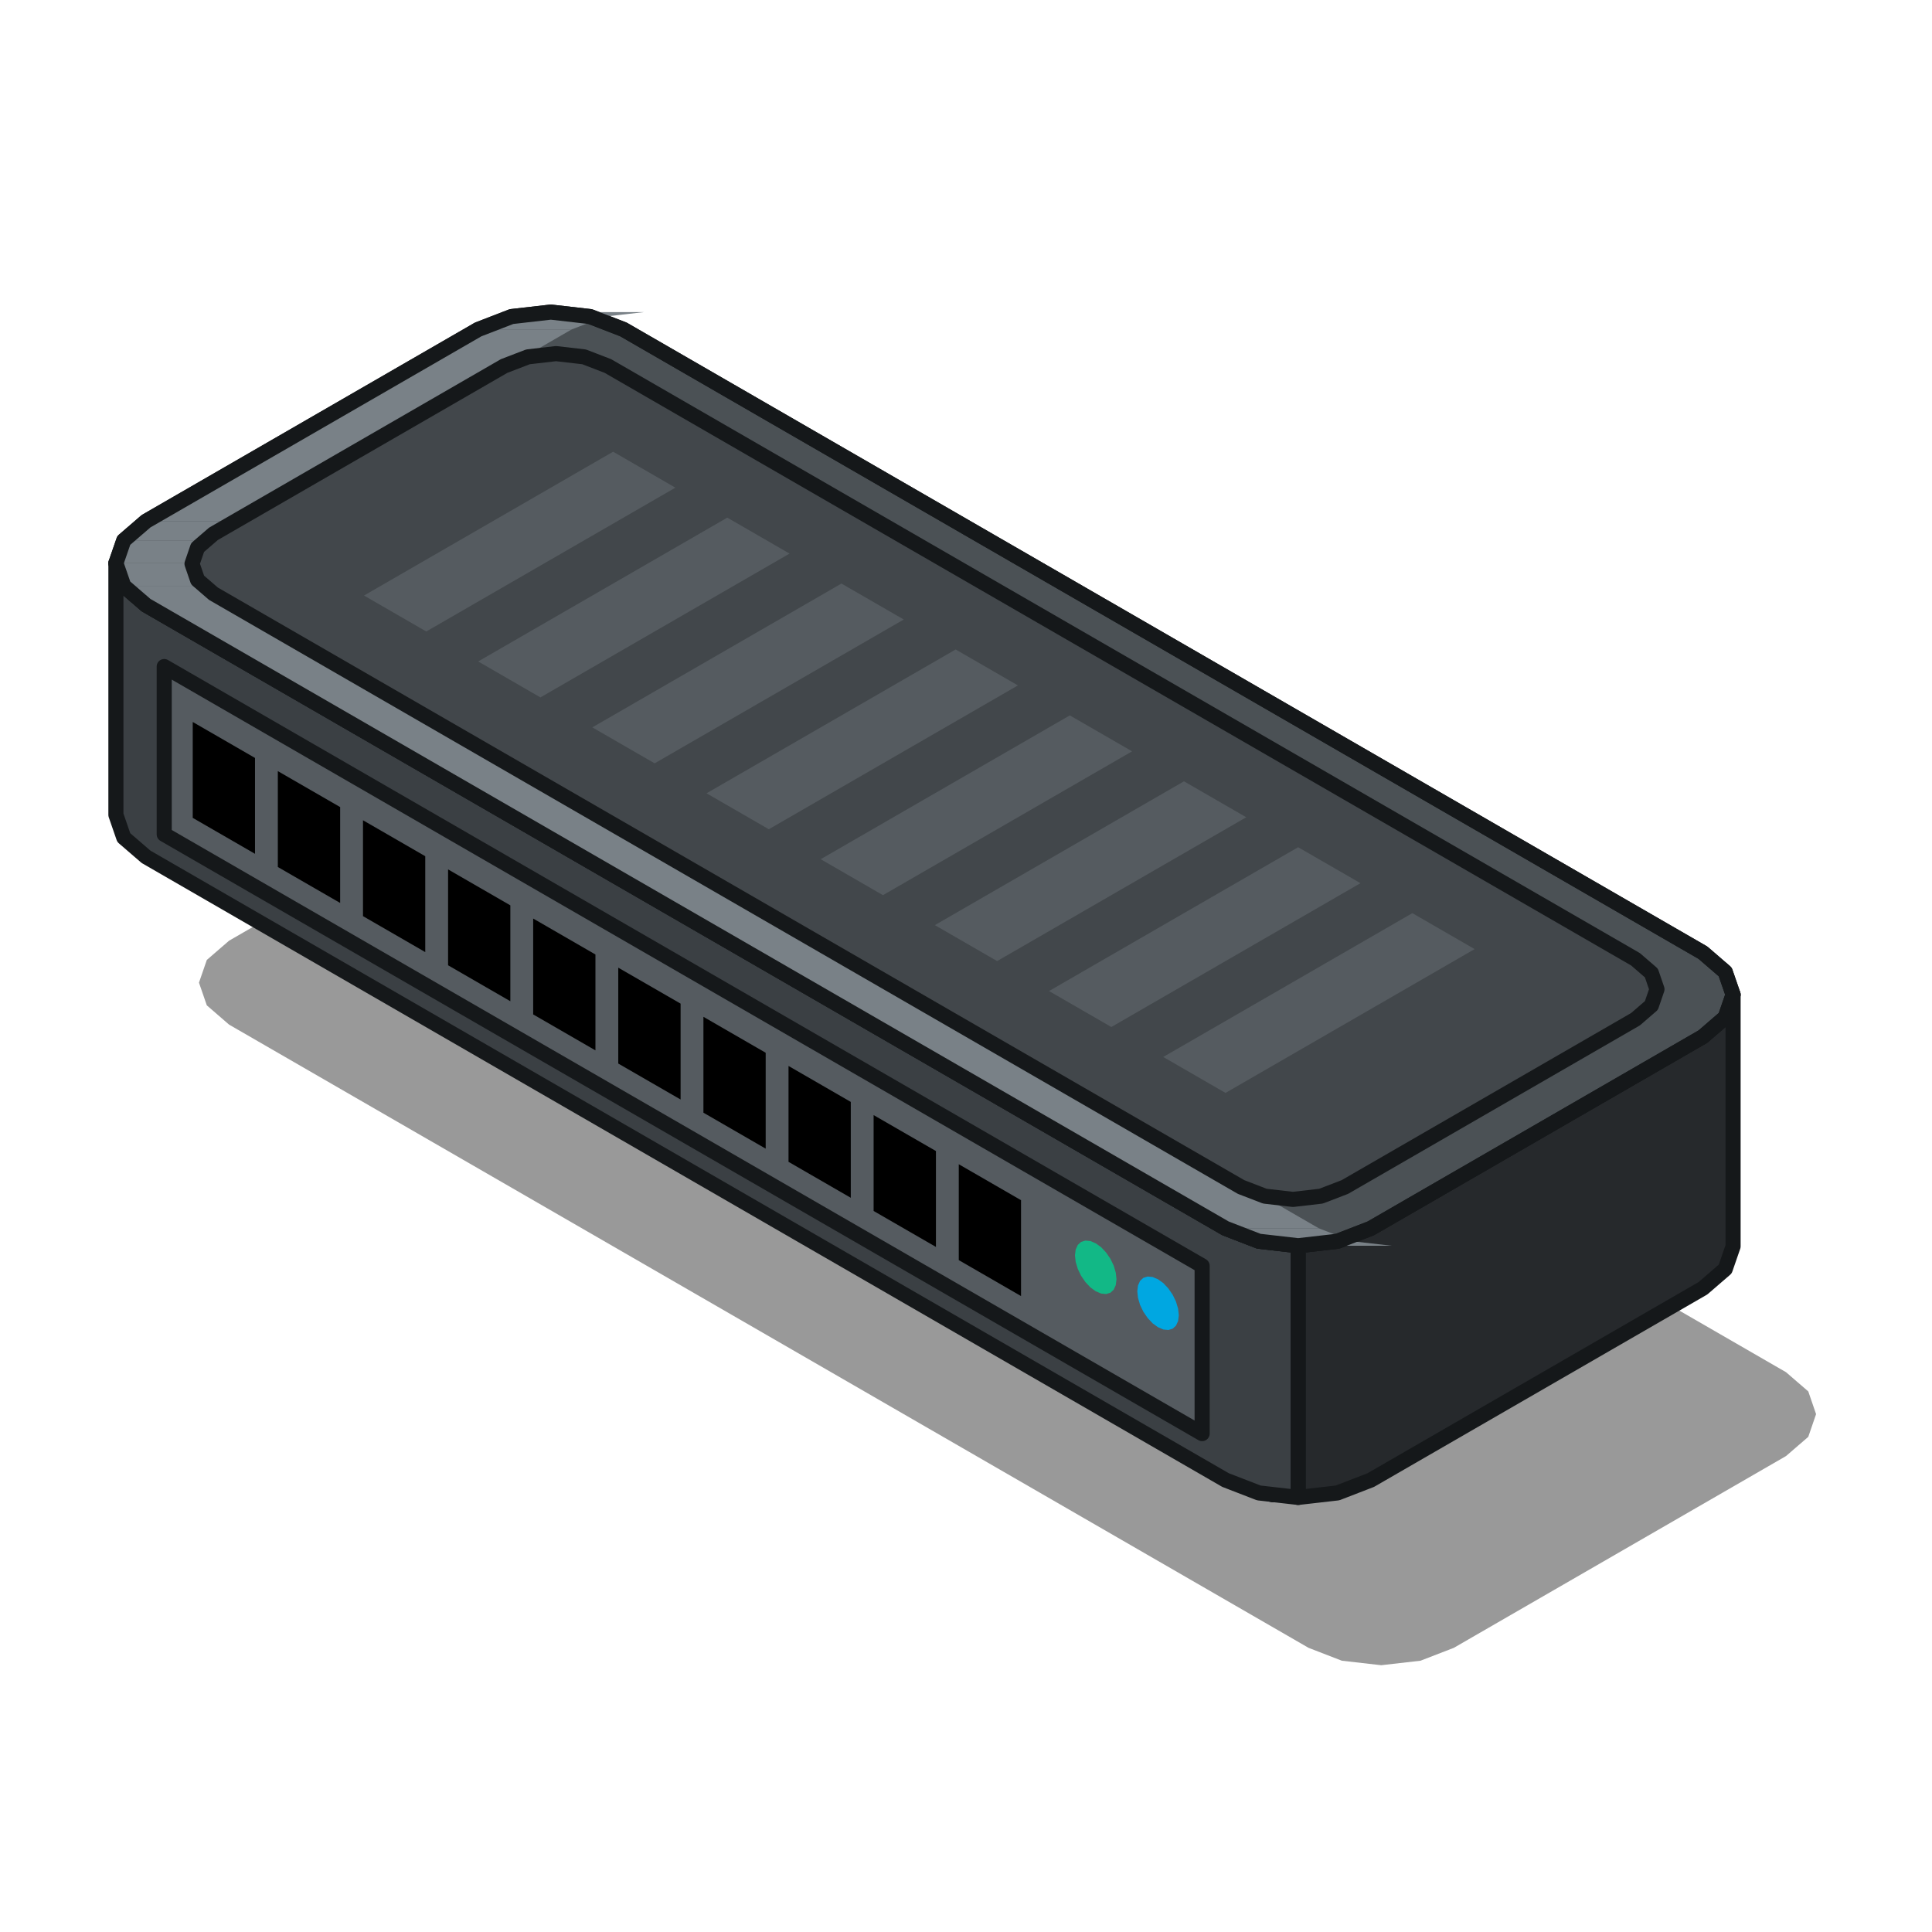
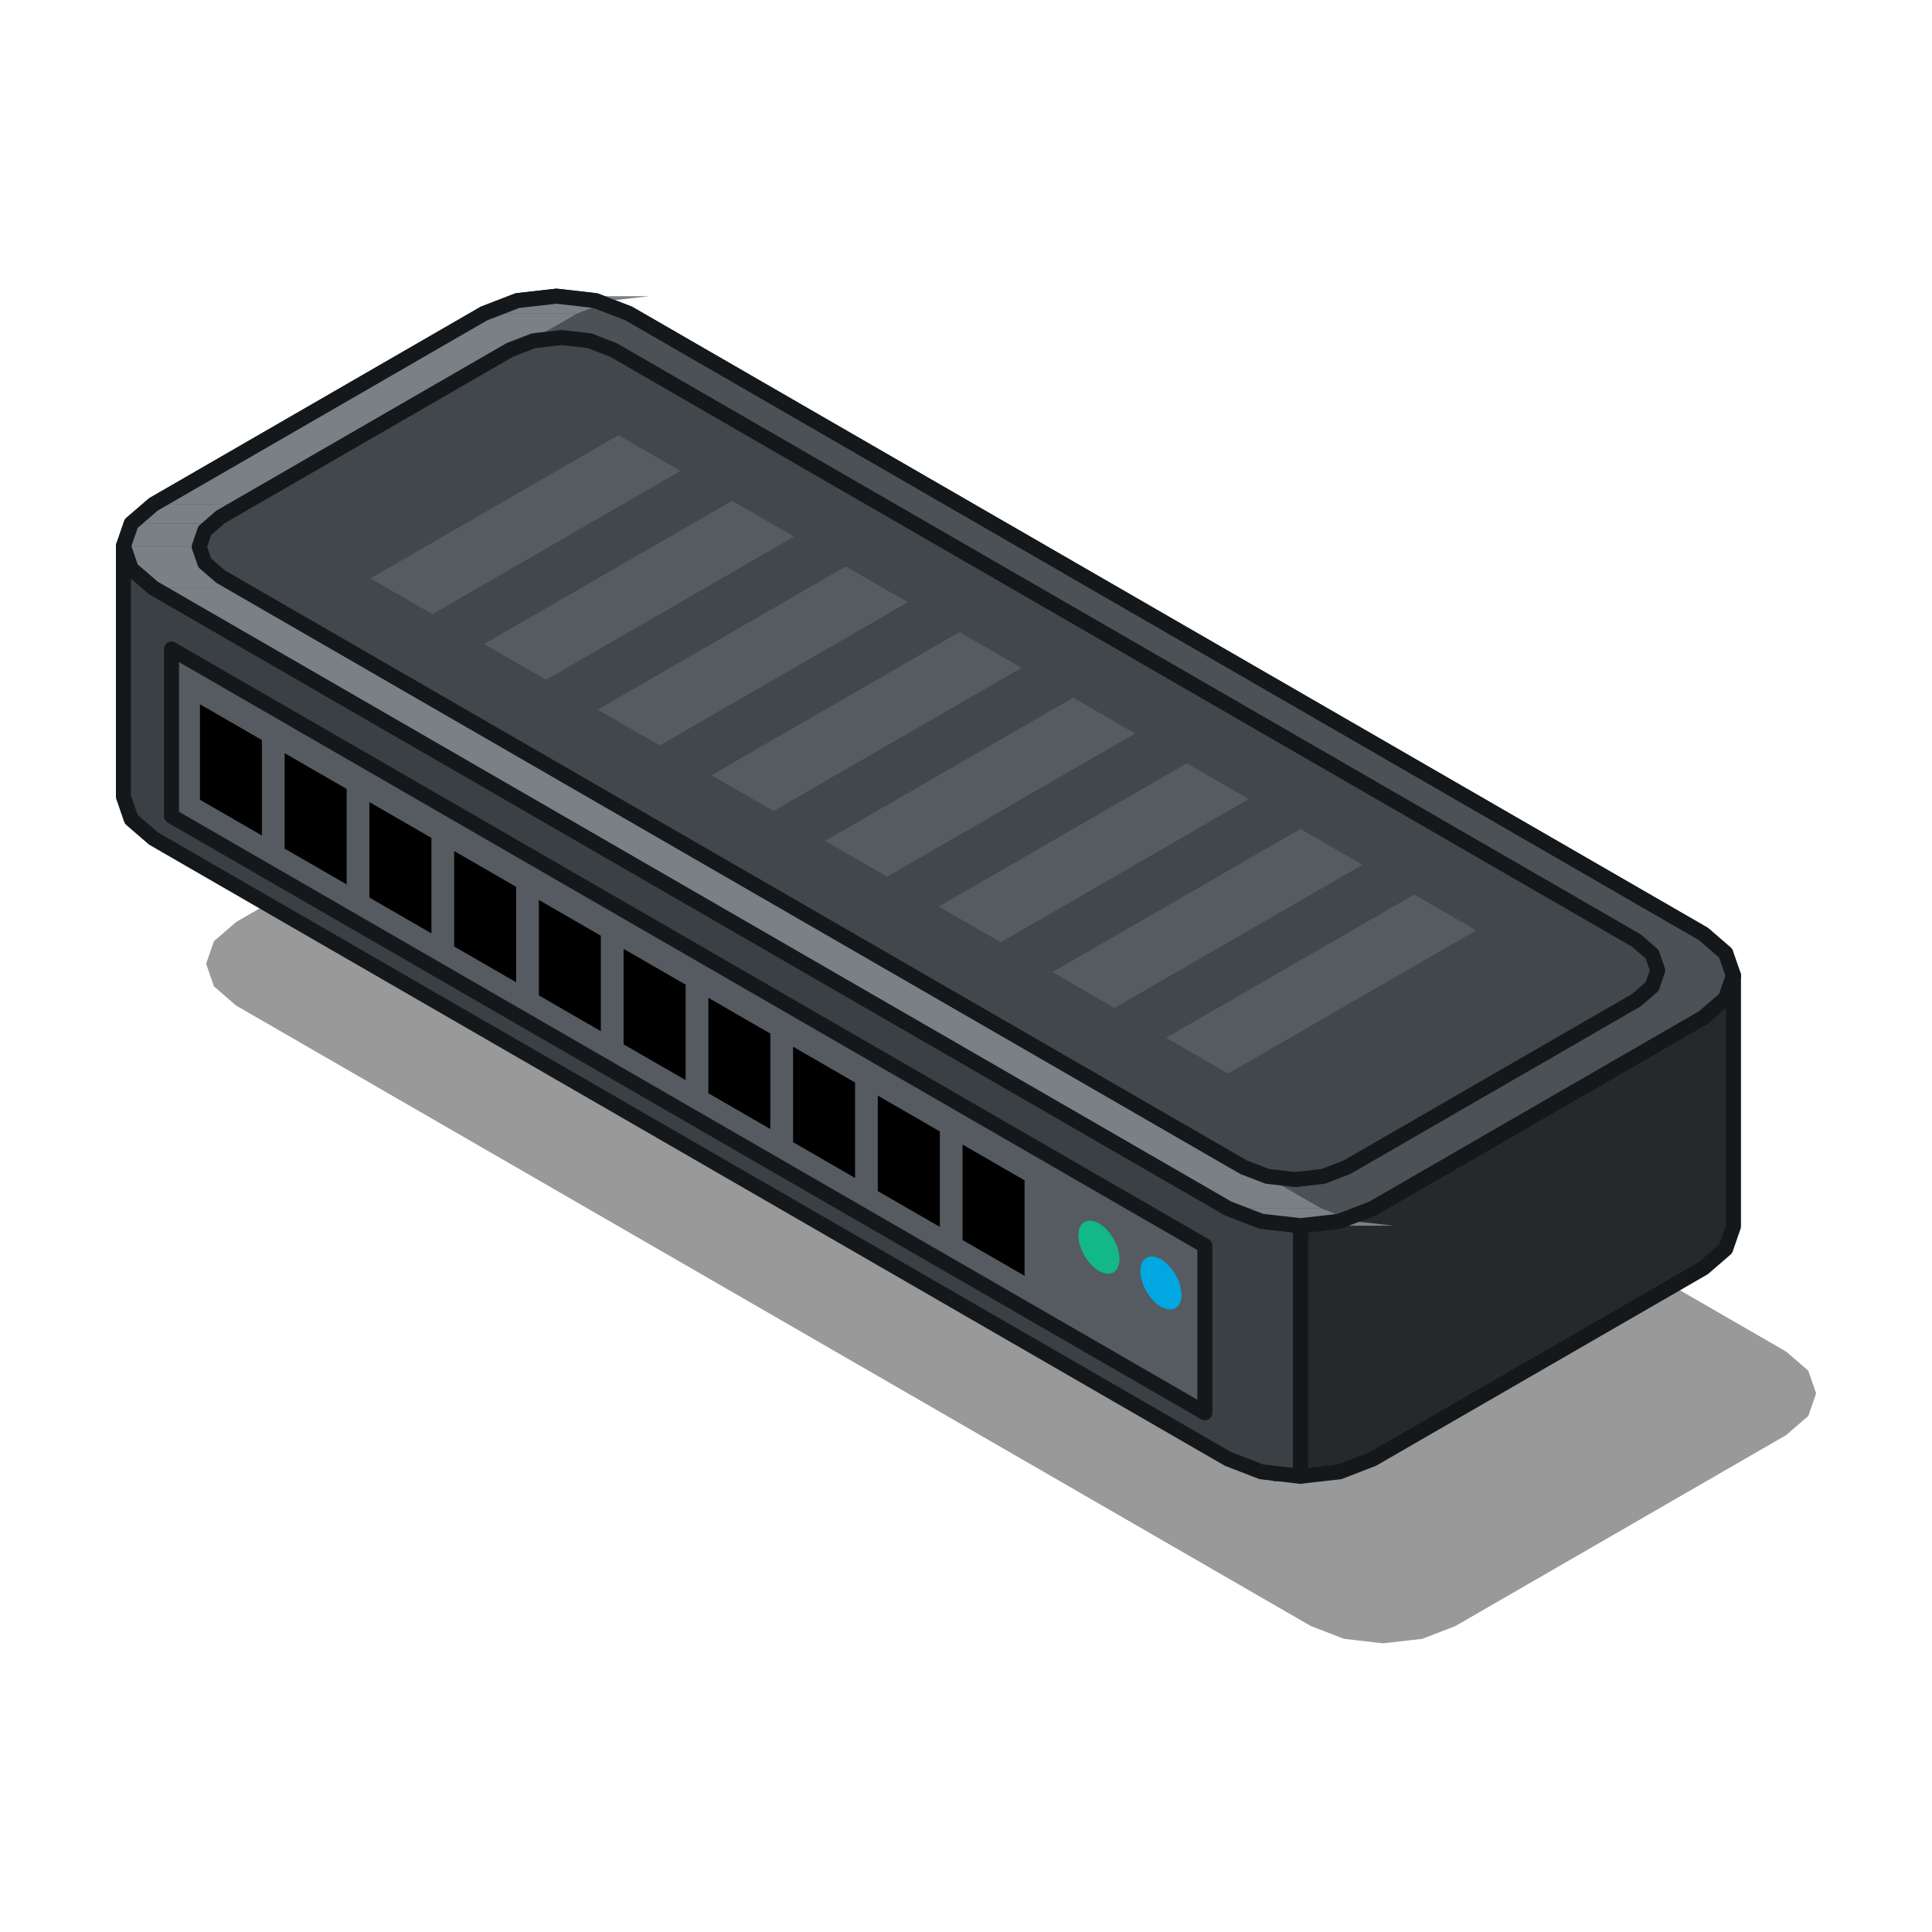
- <svg xmlns="http://www.w3.org/2000/svg" viewBox="0 0 512 512" width="512" height="512">
+ <svg xmlns="http://www.w3.org/2000/svg" viewBox="-2.14 3.87 514.27 514.27" width="514.27" height="514.27">
  <g transform="translate(245.00,289.00) scale(1.5881)">
    <polygon points="88.33,93.00 82.77,95.15 76.21,95.90 69.65,95.15 64.09,93.00 -116.05,-11.00 -119.76,-14.21 -121.07,-18.00 -119.76,-21.79 -116.05,-25.00 -60.62,-57.00 -55.06,-59.15 -48.50,-59.90 -41.94,-59.15 -36.37,-57.00 143.76,47.00 147.48,50.21 148.78,54.00 147.48,57.79 143.76,61.00" fill="#000000" opacity="0.4" />
    <polygon points="-42.50,-65.54 -45.03,-63.00 -91.80,-36.00 -96.19,-34.54 -96.19,-24.54 -91.80,-26.00 -45.03,-53.00 -42.50,-55.54" fill="#161819" stroke="#15181A" stroke-width="2.519" stroke-linejoin="round" stroke-miterlimit="10" />
    <polygon points="-96.19,-34.54 -101.26,-34.54 -105.66,-36.00 -114.32,-41.00 -116.85,-43.54 -116.85,-33.54 -114.32,-31.00 -105.66,-26.00 -101.26,-24.54 -96.19,-24.54" fill="#373B3F" stroke="#15181A" stroke-width="2.519" stroke-linejoin="round" stroke-miterlimit="10" />
    <polygon points="-91.80,-36.00 -96.19,-34.54 -101.26,-34.54 -105.66,-36.00 -114.32,-41.00 -116.85,-43.54 -116.85,-46.46 -114.32,-49.00 -67.55,-76.00 -63.16,-77.46 -58.09,-77.46 -53.69,-76.00 -45.03,-71.00 -42.50,-68.46 -42.50,-65.54 -45.03,-63.00" fill="#373B3F" stroke="#15181A" stroke-width="2.519" stroke-linejoin="round" stroke-miterlimit="10" />
    <polygon points="116.85,26.46 114.32,29.00 67.55,56.00 63.16,57.46 63.16,67.46 67.55,66.00 114.32,39.00 116.85,36.46" fill="#161819" stroke="#15181A" stroke-width="2.519" stroke-linejoin="round" stroke-miterlimit="10" />
    <polygon points="63.16,57.46 58.09,57.46 53.69,56.00 45.03,51.00 42.50,48.46 42.50,58.46 45.03,61.00 53.69,66.00 58.09,67.46 63.16,67.46" fill="#373B3F" stroke="#15181A" stroke-width="2.519" stroke-linejoin="round" stroke-miterlimit="10" />
    <polygon points="67.55,56.00 63.16,57.46 58.09,57.46 53.69,56.00 45.03,51.00 42.50,48.46 42.50,45.54 45.03,43.00 91.80,16.00 96.19,14.54 101.26,14.54 105.66,16.00 114.32,21.00 116.85,23.54 116.85,26.46 114.32,29.00" fill="#373B3F" stroke="#15181A" stroke-width="2.519" stroke-linejoin="round" stroke-miterlimit="10" />
    <polygon points="134.93,-16.00 133.62,-12.21 129.90,-9.00 74.48,23.00 68.92,25.15 62.35,25.90 62.35,67.90 68.92,67.15 74.48,65.00 129.90,33.00 133.62,29.79 134.93,26.00" fill="#26292C" stroke="#15181A" stroke-width="2.519" stroke-linejoin="round" stroke-miterlimit="10" />
    <polygon points="62.35,25.90 55.79,25.15 50.23,23.00 -129.90,-81.00 -133.62,-84.21 -134.93,-88.00 -134.93,-46.00 -133.62,-42.21 -129.90,-39.00 50.23,65.00 55.79,67.15 62.35,67.90" fill="#3B4044" stroke="#15181A" stroke-width="2.519" stroke-linejoin="round" stroke-miterlimit="10" />
    <polygon points="74.48,23.00 68.92,25.15 62.35,25.90 55.79,25.15 50.23,23.00 -129.90,-81.00 -133.62,-84.21 -134.93,-88.00 -133.62,-91.79 -129.90,-95.00 -74.48,-127.00 -68.92,-129.15 -62.35,-129.90 -55.79,-129.15 -50.23,-127.00 129.90,-23.00 133.62,-19.79 134.93,-16.00 133.62,-12.21 129.90,-9.00" fill="#4B5155" stroke="#15181A" stroke-width="2.519" stroke-linejoin="round" stroke-miterlimit="10" />
    <polygon points="62.35,25.90 55.79,25.15 71.38,25.15 77.94,25.90" fill="#798187" />
    <polygon points="55.79,25.15 50.23,23.00 65.82,23.00 71.38,25.15" fill="#798187" />
    <polygon points="50.23,23.00 -129.90,-81.00 -114.32,-81.00 65.82,23.00" fill="#798187" />
    <polygon points="-129.90,-81.00 -133.62,-84.21 -118.03,-84.21 -114.32,-81.00" fill="#798187" />
    <polygon points="-133.62,-84.21 -134.93,-88.00 -119.34,-88.00 -118.03,-84.21" fill="#798187" />
    <polygon points="-134.93,-88.00 -133.62,-91.79 -118.03,-91.79 -119.34,-88.00" fill="#798187" />
    <polygon points="-133.62,-91.79 -129.90,-95.00 -114.32,-95.00 -118.03,-91.79" fill="#798187" />
    <polygon points="-129.90,-95.00 -74.48,-127.00 -58.89,-127.00 -114.32,-95.00" fill="#798187" />
    <polygon points="-74.48,-127.00 -68.92,-129.15 -53.33,-129.15 -58.89,-127.00" fill="#798187" />
    <polygon points="-68.92,-129.15 -62.35,-129.90 -46.77,-129.90 -53.33,-129.15" fill="#798187" />
    <polygon points="74.48,23.00 68.92,25.15 62.35,25.90 55.79,25.15 50.23,23.00 -129.90,-81.00 -133.62,-84.21 -134.93,-88.00 -133.62,-91.79 -129.90,-95.00 -74.48,-127.00 -68.92,-129.15 -62.35,-129.90 -55.79,-129.15 -50.23,-127.00 129.90,-23.00 133.62,-19.79 134.93,-16.00 133.62,-12.21 129.90,-9.00" fill="none" stroke="#15181A" stroke-width="2.519" stroke-linejoin="round" stroke-miterlimit="10" />
    <polygon points="70.15,16.10 66.17,17.63 61.49,18.17 56.80,17.63 52.83,16.10 -118.65,-82.90 -121.30,-85.19 -122.23,-87.90 -121.30,-90.61 -118.65,-92.90 -70.15,-120.90 -66.17,-122.43 -61.49,-122.97 -56.80,-122.43 -52.83,-120.90 118.65,-21.90 121.30,-19.61 122.23,-16.90 121.30,-14.19 118.65,-11.90" fill="#42474B" stroke="#15181A" stroke-width="2.519" stroke-linejoin="round" stroke-miterlimit="10" />
    <polygon points="-51.96,-106.60 -41.57,-100.60 -83.14,-76.60 -93.53,-82.60" fill="#555B60" />
    <polygon points="-32.91,-95.60 -22.52,-89.60 -64.09,-65.60 -74.48,-71.60" fill="#555B60" />
    <polygon points="-13.86,-84.60 -3.46,-78.60 -45.03,-54.60 -55.43,-60.60" fill="#555B60" />
    <polygon points="5.20,-73.60 15.59,-67.60 -25.98,-43.60 -36.37,-49.60" fill="#555B60" />
    <polygon points="24.25,-62.60 34.64,-56.60 -6.93,-32.60 -17.32,-38.60" fill="#555B60" />
    <polygon points="43.30,-51.60 53.69,-45.60 12.12,-21.60 1.73,-27.60" fill="#555B60" />
    <polygon points="62.35,-40.60 72.75,-34.60 31.18,-10.60 20.78,-16.60" fill="#555B60" />
    <polygon points="81.41,-29.60 91.80,-23.60 50.23,0.40 39.84,-5.60" fill="#555B60" />
    <polygon points="-126.87,-42.75 46.33,57.25 46.33,29.25 -126.87,-70.75" fill="#555B60" stroke="#15181A" stroke-width="2.519" stroke-linejoin="round" stroke-miterlimit="10" />
    <polygon points="-122.11,-45.50 -111.72,-39.50 -111.72,-55.50 -122.11,-61.50" fill="#000000" />
    <polygon points="-107.91,-37.30 -97.51,-31.30 -97.51,-47.30 -107.91,-53.30" fill="#000000" />
    <polygon points="-93.70,-29.10 -83.31,-23.10 -83.31,-39.10 -93.70,-45.10" fill="#000000" />
    <polygon points="-79.50,-20.90 -69.11,-14.90 -69.11,-30.90 -79.50,-36.90" fill="#000000" />
    <polygon points="-65.30,-12.70 -54.91,-6.70 -54.91,-22.70 -65.30,-28.70" fill="#000000" />
    <polygon points="-51.10,-4.50 -40.70,1.50 -40.70,-14.50 -51.10,-20.50" fill="#000000" />
    <polygon points="-36.89,3.70 -26.50,9.70 -26.50,-6.30 -36.89,-12.30" fill="#000000" />
    <polygon points="-22.69,11.90 -12.30,17.90 -12.30,1.90 -22.69,-4.10" fill="#000000" />
    <polygon points="-8.49,20.10 1.91,26.10 1.91,10.10 -8.49,4.10" fill="#000000" />
    <polygon points="5.72,28.30 16.11,34.30 16.11,18.30 5.72,12.30" fill="#000000" />
    <polygon points="32.04,31.50 31.92,30.40 31.58,29.23 31.03,28.09 30.31,27.04 29.48,26.15 28.58,25.50 27.68,25.12 26.85,25.04 26.13,25.26 25.58,25.77 25.23,26.53 25.11,27.50 25.23,28.60 25.58,29.77 26.13,30.91 26.85,31.96 27.68,32.85 28.58,33.50 29.48,33.88 30.31,33.96 31.03,33.74 31.58,33.23 31.92,32.47" fill="#12B886" />
    <polygon points="42.44,37.50 42.32,36.40 41.97,35.23 41.42,34.09 40.70,33.04 39.87,32.15 38.97,31.50 38.07,31.12 37.24,31.04 36.52,31.26 35.97,31.77 35.63,32.53 35.51,33.50 35.63,34.60 35.97,35.77 36.52,36.91 37.24,37.96 38.07,38.85 38.97,39.50 39.87,39.88 40.70,39.96 41.42,39.74 41.97,39.23 42.32,38.47" fill="#00A7E1" />
  </g>
</svg>
